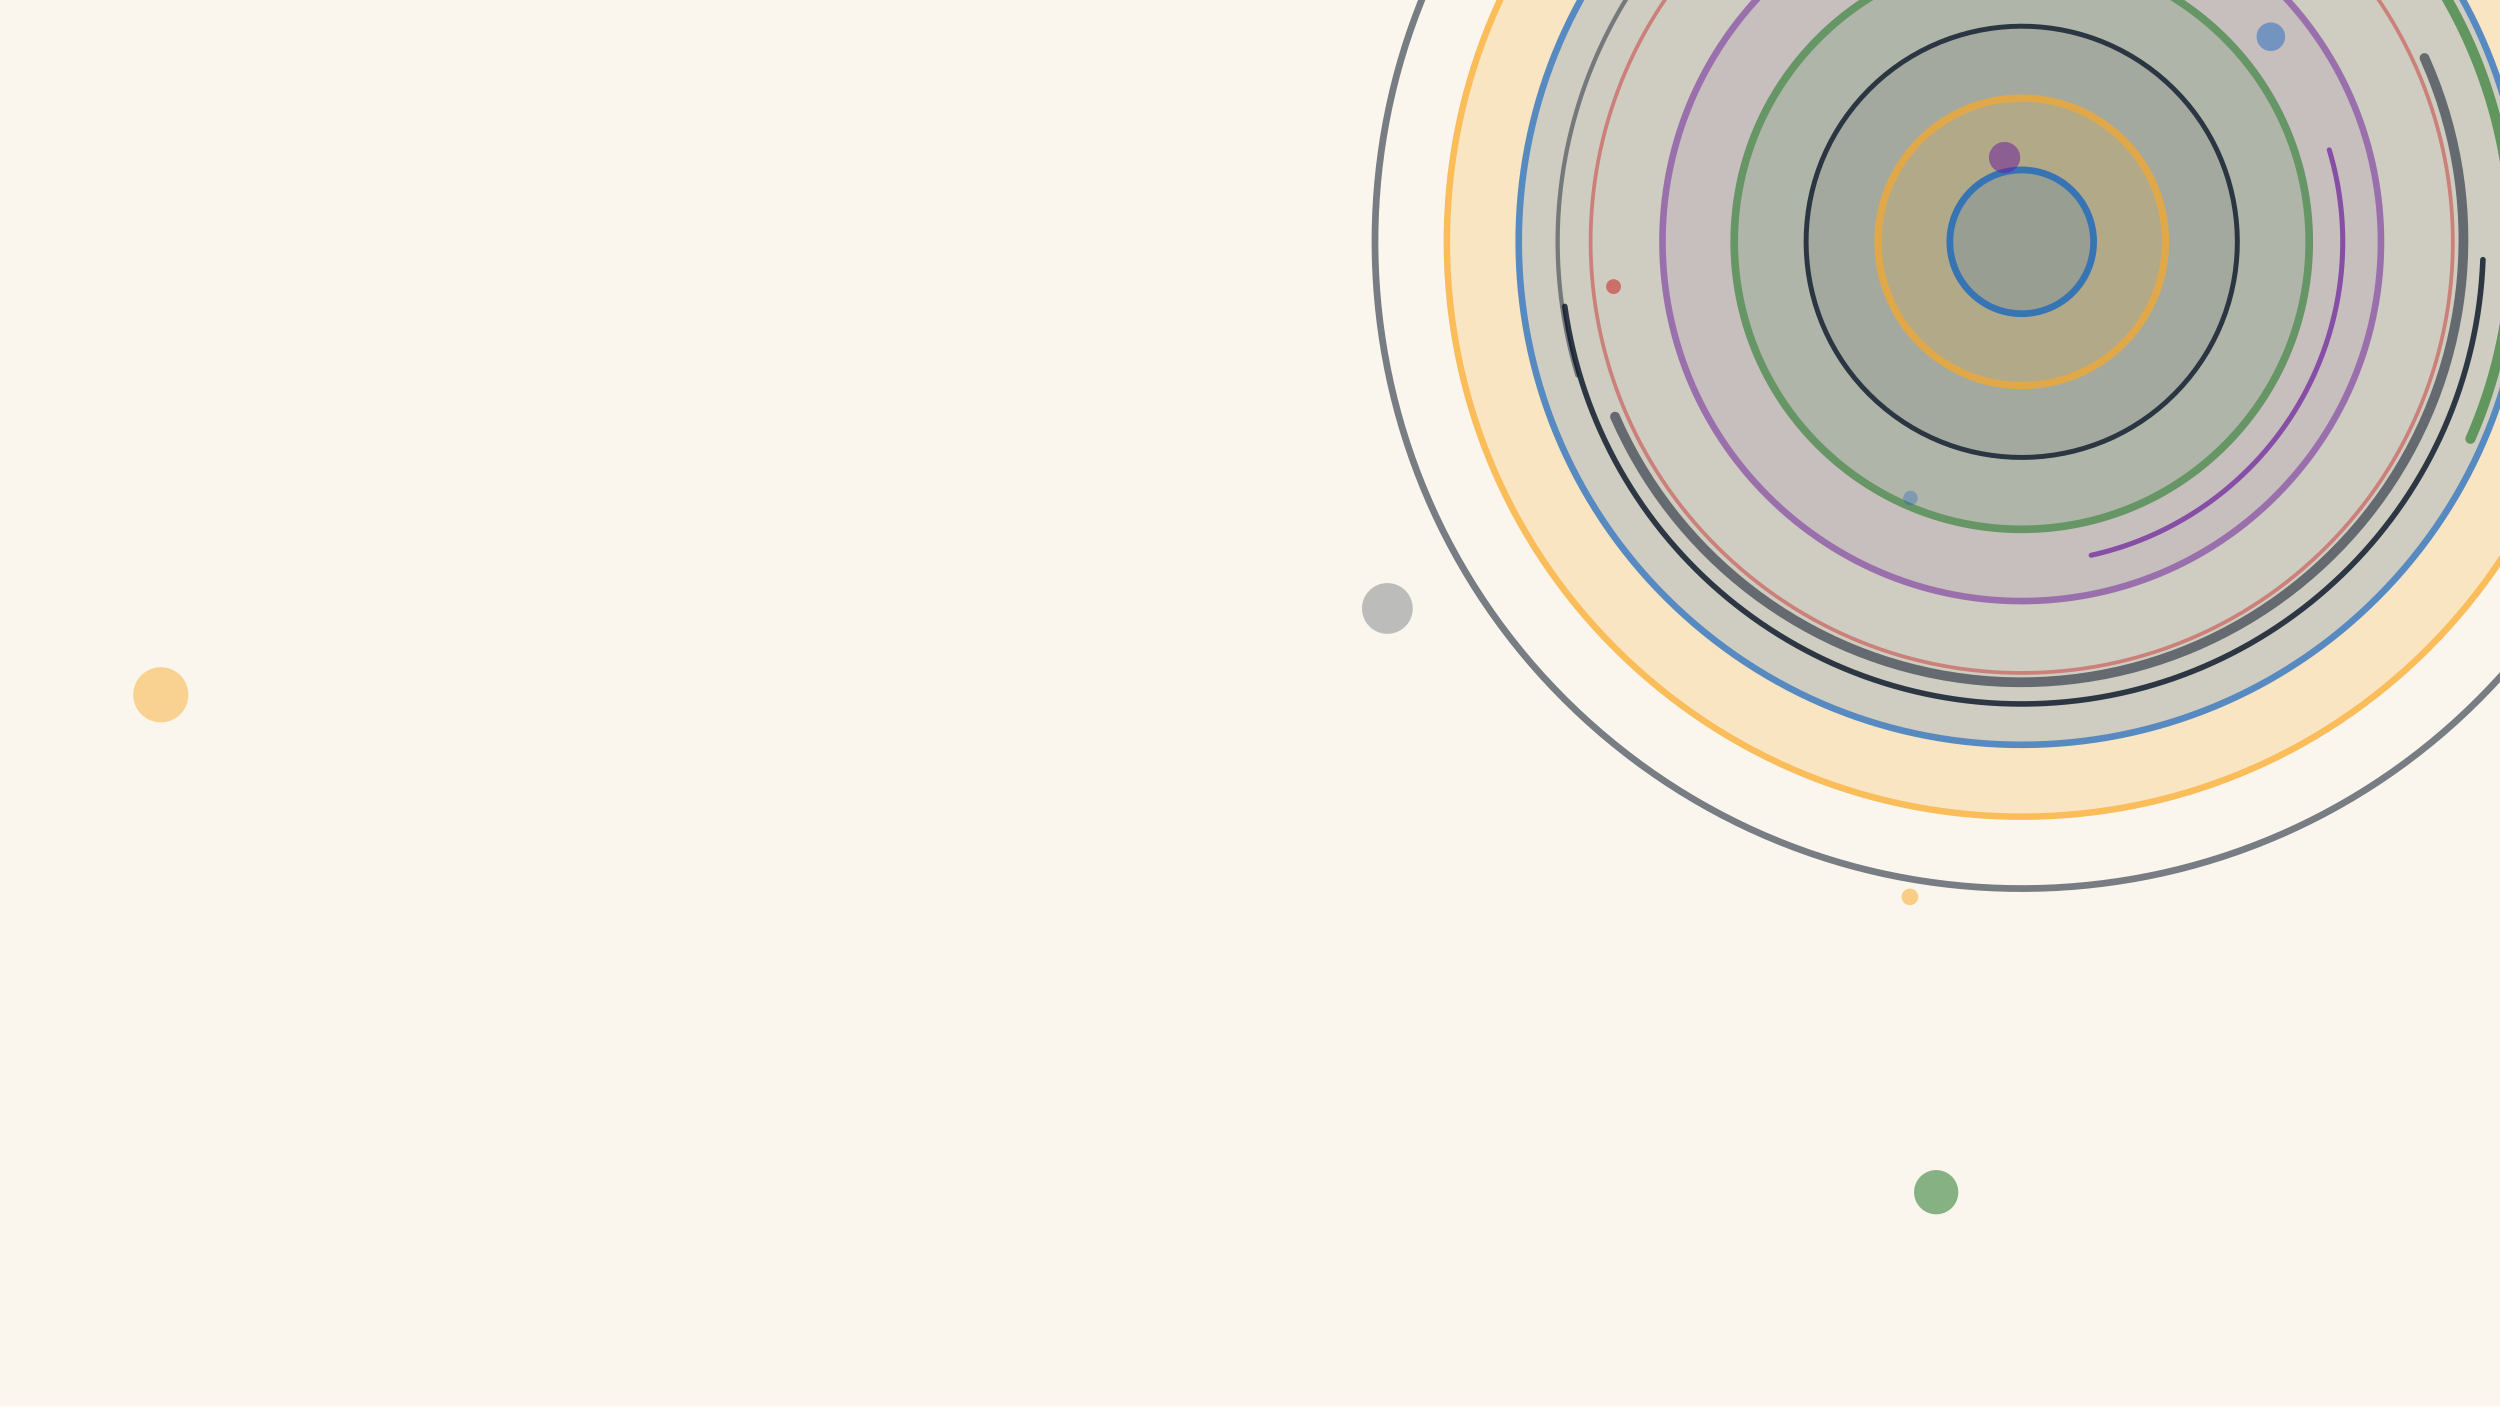
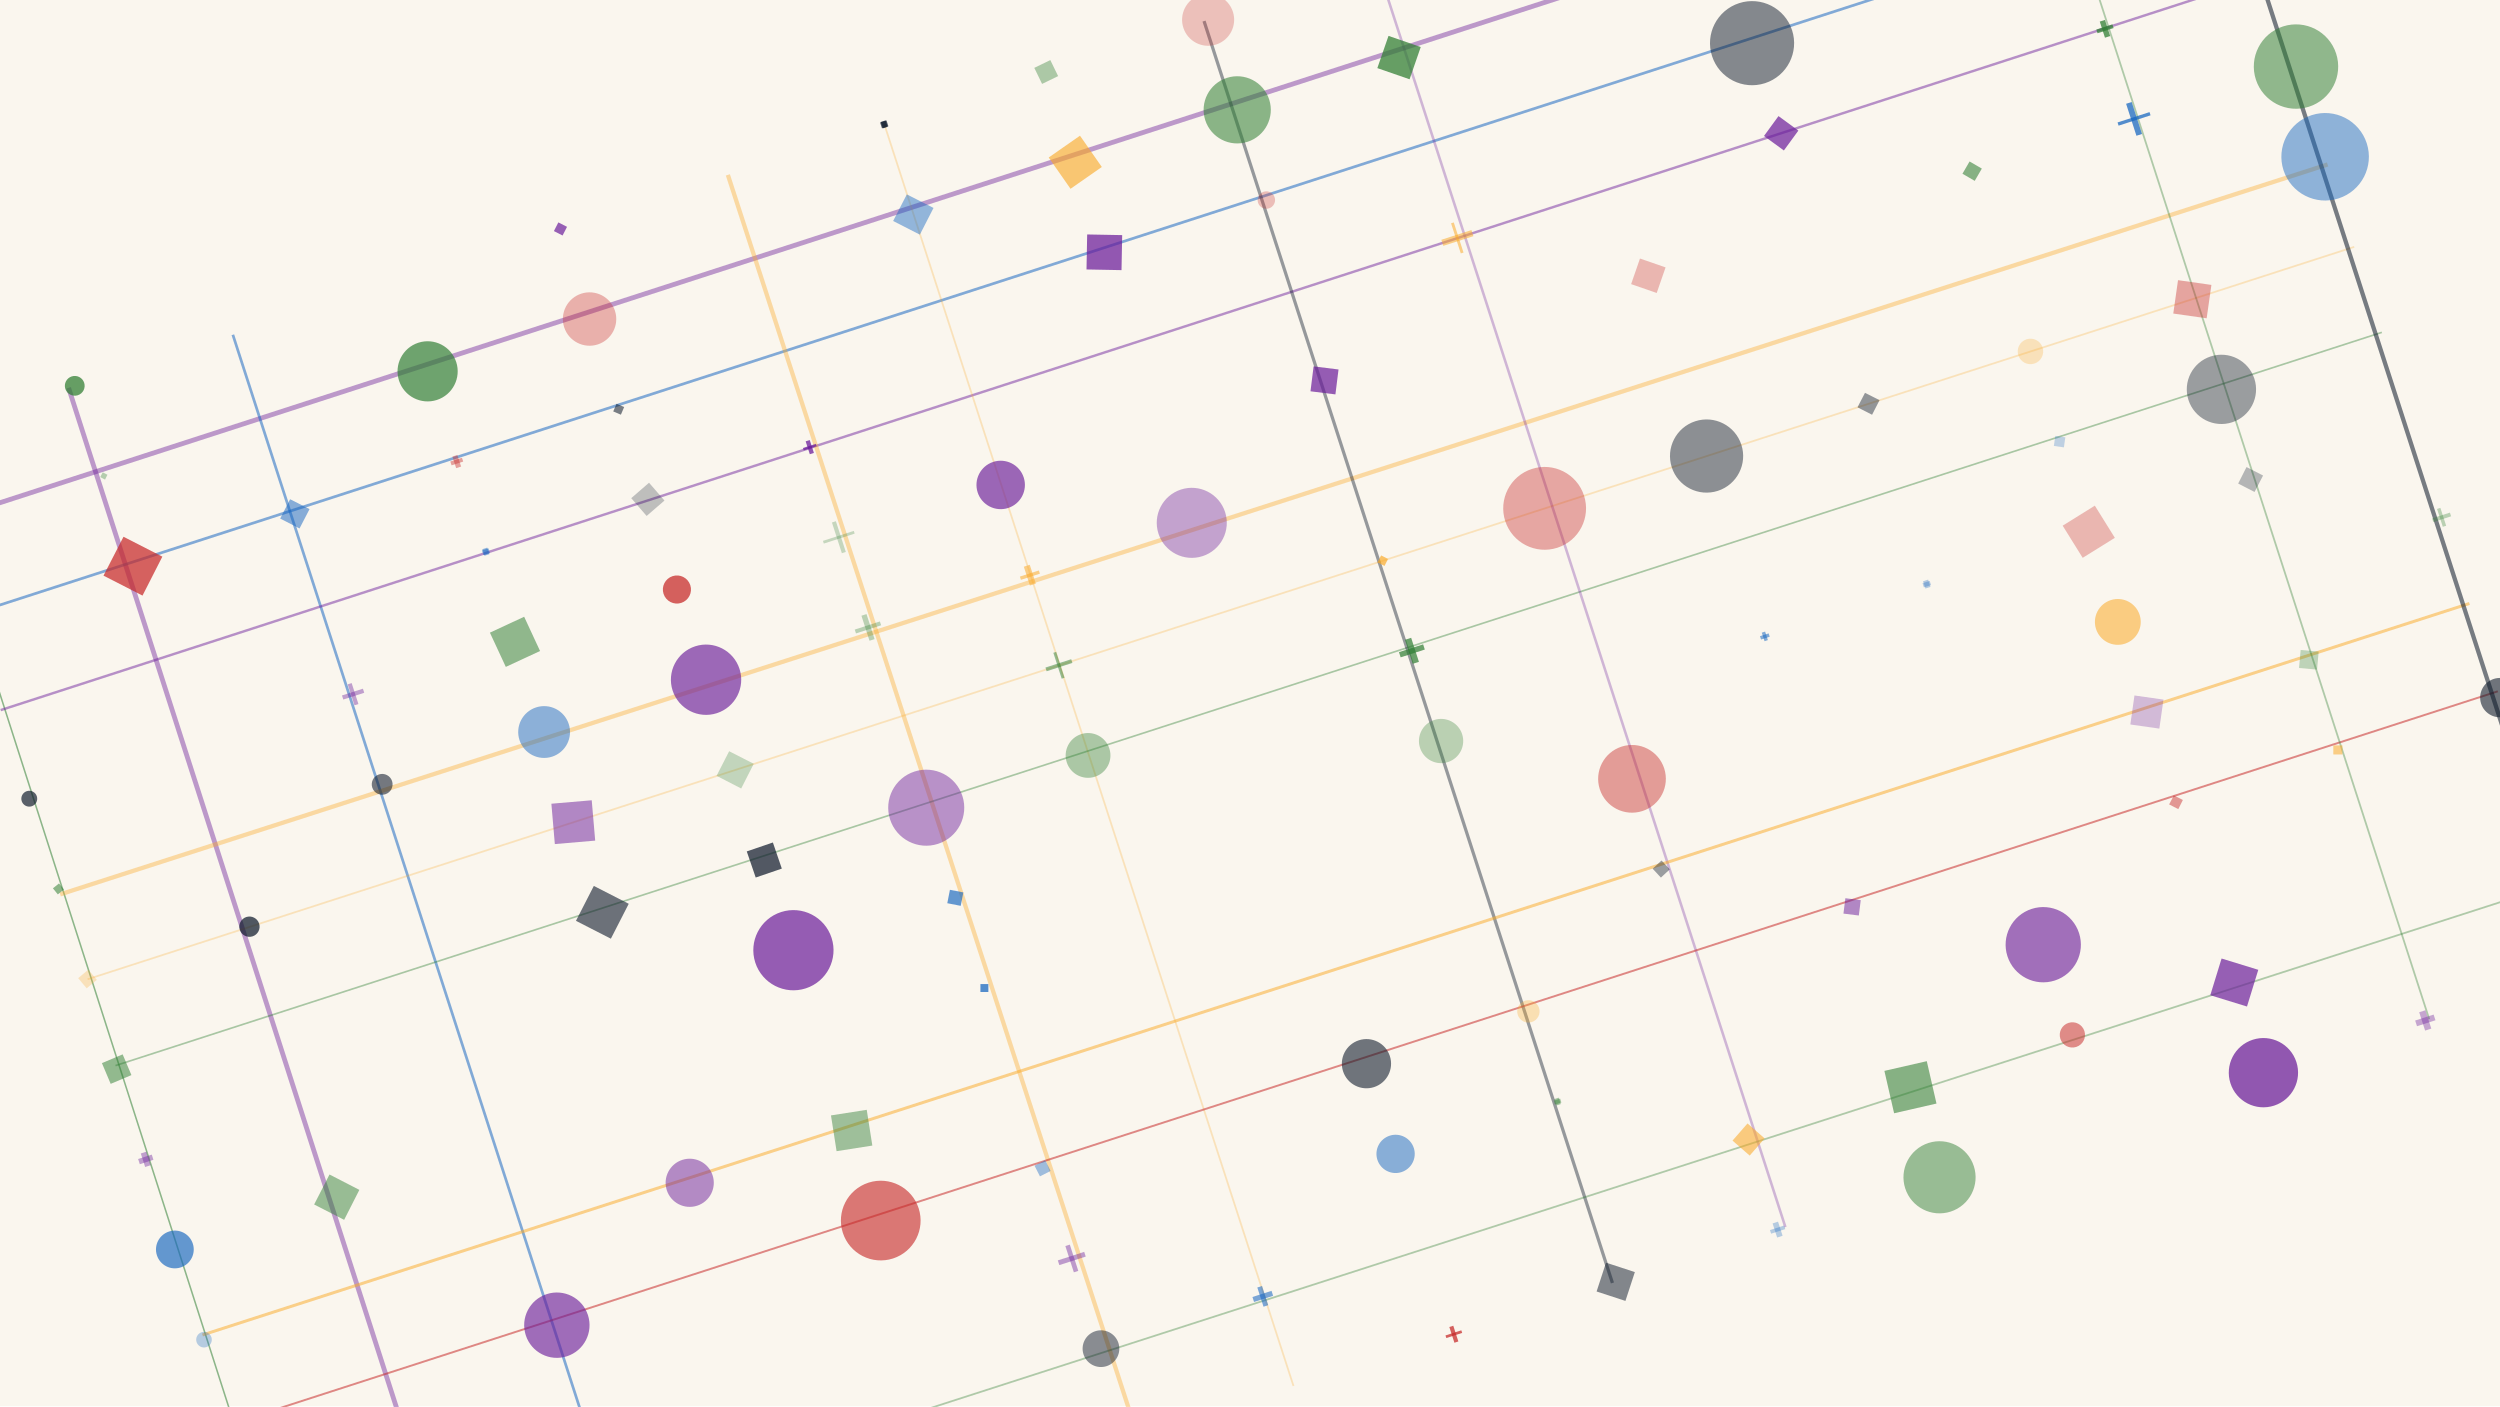
<svg xmlns="http://www.w3.org/2000/svg" viewBox="0 0 1920 1080" width="1920" height="1080">
  <rect width="1920" height="1080" fill="#FAF6EE" />
-   <g transform="rotate(222 1553 186)">
-     <circle cx="1553.416" cy="185.998" r="496.7" fill="none" fill-opacity="0.00" stroke="#0A1628" stroke-width="5.2" opacity="0.54" />
-     <circle cx="1553.416" cy="185.998" r="441.5" fill="#F9A825" fill-opacity="0.29" stroke="#F9A825" stroke-width="5.0" opacity="0.74" />
-     <circle cx="1553.416" cy="185.998" r="386.3" fill="#1565C0" fill-opacity="0.26" stroke="#1565C0" stroke-width="5.1" opacity="0.71" />
-     <circle cx="1553.416" cy="185.998" r="331.1" fill="none" fill-opacity="0.00" stroke="#C62828" stroke-width="2.9" opacity="0.46" />
-     <circle cx="1553.416" cy="185.998" r="275.9" fill="#6A1B9A" fill-opacity="0.15" stroke="#6A1B9A" stroke-width="5.1" opacity="0.52" />
-     <circle cx="1553.416" cy="185.998" r="220.8" fill="#2E7D32" fill-opacity="0.24" stroke="#2E7D32" stroke-width="5.9" opacity="0.63" />
-     <circle cx="1553.416" cy="185.998" r="165.6" fill="#0A1628" fill-opacity="0.10" stroke="#0A1628" stroke-width="3.8" opacity="0.80" />
-     <circle cx="1553.416" cy="185.998" r="110.4" fill="#F9A825" fill-opacity="0.25" stroke="#F9A825" stroke-width="5.6" opacity="0.71" />
-     <circle cx="1553.416" cy="185.998" r="55.2" fill="#1565C0" fill-opacity="0.21" stroke="#1565C0" stroke-width="5.2" opacity="0.78" />
-     <path d="M 1738.4 -118.6 A 356.4 356.4 0 0 1 1889.2 305.5" fill="none" stroke="#0A1628" stroke-width="3.3" opacity="0.46" stroke-linecap="round" />
-     <path d="M 1929.5 171.8 A 376.4 376.4 0 0 1 1196.1 304.2" fill="none" stroke="#2E7D32" stroke-width="7.8" opacity="0.68" stroke-linecap="round" />
-     <path d="M 1281.0 412.8 A 354.4 354.4 0 0 1 1781.0 -85.7" fill="none" stroke="#0A1628" stroke-width="4.3" opacity="0.82" stroke-linecap="round" />
-     <path d="M 1418.0 497.9 A 340.0 340.0 0 1 1 1695.7 -122.8" fill="none" stroke="#0A1628" stroke-width="7.5" opacity="0.54" stroke-linecap="round" />
-     <path d="M 1425.1 396.5 A 246.5 246.5 0 0 1 1352.7 42.8" fill="none" stroke="#6A1B9A" stroke-width="3.9" opacity="0.69" stroke-linecap="round" />
+   <g transform="rotate(-17.9 960 540)">
+     <line x1="49.0" y1="30.691" x2="47.0" y2="1049.309" stroke="#2E7D32" stroke-width="1.2" opacity="0.54" />
+     <line x1="45.302" y1="98.5" x2="1874.698" y2="97.0" stroke="#6A1B9A" stroke-width="3.7" opacity="0.43" />
+     <line x1="171.0" y1="30.691" x2="169.7" y2="1049.309" stroke="#6A1B9A" stroke-width="3.7" opacity="0.43" />
+     <line x1="45.302" y1="173.2" x2="1874.698" y2="172.3" stroke="#1565C0" stroke-width="2.1" opacity="0.53" />
+     <line x1="303.6" y1="30.691" x2="303.8" y2="1049.309" stroke="#1565C0" stroke-width="2.1" opacity="0.53" />
+     <line x1="45.302" y1="250.2" x2="1874.698" y2="248.5" stroke="#6A1B9A" stroke-width="1.9" opacity="0.47" />
+     <line x1="45.302" y1="398.9" x2="1874.698" y2="400.7" stroke="#F9A825" stroke-width="3.3" opacity="0.38" />
+     <line x1="703.1" y1="30.691" x2="704.9" y2="1049.309" stroke="#F9A825" stroke-width="3.3" opacity="0.38" />
+     <line x1="45.302" y1="467.4" x2="1874.698" y2="467.2" stroke="#F9A825" stroke-width="1.4" opacity="0.26" />
+     <line x1="829.4" y1="30.691" x2="830.6" y2="1049.309" stroke="#F9A825" stroke-width="1.4" opacity="0.26" />
+     <line x1="45.302" y1="537.1" x2="1874.698" y2="536.2" stroke="#2E7D32" stroke-width="1.3" opacity="0.40" />
+     <line x1="1087.4" y1="30.691" x2="1088.0" y2="1049.309" stroke="#0A1628" stroke-width="2.5" opacity="0.42" />
+     <line x1="1227.1" y1="30.691" x2="1227.6" y2="1049.309" stroke="#6A1B9A" stroke-width="2.0" opacity="0.30" />
+     <line x1="45.302" y1="754.5" x2="1874.698" y2="755.0" stroke="#F9A825" stroke-width="2.3" opacity="0.51" />
+     <line x1="45.302" y1="826.2" x2="1874.698" y2="825.9" stroke="#C62828" stroke-width="1.5" opacity="0.54" />
+     <line x1="45.302" y1="979.4" x2="1874.698" y2="980.6" stroke="#2E7D32" stroke-width="1.4" opacity="0.37" />
+     <line x1="1746.9" y1="30.691" x2="1747.2" y2="1049.309" stroke="#2E7D32" stroke-width="1.4" opacity="0.37" />
+     <line x1="1869.6" y1="30.691" x2="1869.9" y2="1049.309" stroke="#0A1628" stroke-width="3.3" opacity="0.55" />
+     <circle cx="45.3" cy="321.7" r="6.1" fill="#0A1628" opacity="0.67" />
+     <rect x="42.3" y="391.5" width="6.0" height="6.0" fill="#2E7D32" opacity="0.54" transform="rotate(69 45.3 394.5)" />
+     <rect x="40.2" y="462.1" width="10.2" height="10.2" fill="#F9A825" opacity="0.26" transform="rotate(68 45.3 467.2)" />
+     <rect x="36.6" y="531.3" width="17.3" height="17.3" fill="#2E7D32" opacity="0.51" transform="rotate(85 45.3 540.0)" />
+     <line x1="39.8" y1="612.8" x2="50.8" y2="612.8" stroke="#6A1B9A" stroke-width="4.2" opacity="0.40" />
+     <line x1="45.3" y1="607.3" x2="45.3" y2="618.2" stroke="#6A1B9A" stroke-width="4.5" opacity="0.40" />
+     <circle cx="45.3" cy="685.5" r="14.5" fill="#1565C0" opacity="0.66" />
+     <circle cx="45.3" cy="758.3" r="6.0" fill="#1565C0" opacity="0.30" />
+     <polygon points="45.3,961.5 60.3,976.6 45.3,991.6 30.3,976.6" fill="#1565C0" opacity="0.51" />
+     <circle cx="176.0" cy="30.7" r="7.6" fill="#2E7D32" opacity="0.73" />
+     <polygon points="176.0,100.5 178.9,103.4 176.0,106.4 173.1,103.4" fill="#2E7D32" opacity="0.34" />
+     <polygon points="176.0,152.5 199.7,176.2 176.0,200.0 152.2,176.2" fill="#C62828" opacity="0.72" />
+     <circle cx="176.0" cy="467.2" r="7.8" fill="#0A1628" opacity="0.71" />
+     <polygon points="176.0,667.2 194.2,685.5 176.0,703.8 157.7,685.5" fill="#2E7D32" opacity="0.48" />
+     <circle cx="176.0" cy="1049.3" r="21.2" fill="#1565C0" opacity="0.67" />
+     <polygon points="306.6,164.4 318.5,176.2 306.6,188.0 294.8,176.2" fill="#1565C0" opacity="0.51" />
+     <line x1="298.2" y1="321.7" x2="315.1" y2="321.7" stroke="#6A1B9A" stroke-width="3.3" opacity="0.40" />
+     <line x1="306.6" y1="313.3" x2="306.6" y2="330.2" stroke="#6A1B9A" stroke-width="3.2" opacity="0.40" />
+     <circle cx="306.6" cy="394.5" r="8.0" fill="#0A1628" opacity="0.56" />
+     <circle cx="306.6" cy="831.0" r="25.1" fill="#6A1B9A" opacity="0.63" />
+     <rect x="293.1" y="963.0" width="27.1" height="27.1" fill="#1565C0" opacity="0.72" transform="rotate(33 306.6 976.6)" />
+     <polygon points="306.6,1040.2 315.8,1049.3 306.6,1058.5 297.5,1049.3" fill="#F9A825" opacity="0.43" />
+     <circle cx="437.3" cy="103.4" r="23.1" fill="#2E7D32" opacity="0.68" />
+     <line x1="432.6" y1="176.2" x2="442.0" y2="176.2" stroke="#C62828" stroke-width="3.1" opacity="0.42" />
+     <line x1="437.3" y1="171.5" x2="437.3" y2="180.9" stroke="#C62828" stroke-width="4.0" opacity="0.42" />
+     <line x1="434.7" y1="249.0" x2="440.0" y2="249.0" stroke="#1565C0" stroke-width="3.8" opacity="0.48" />
+     <line x1="437.3" y1="246.3" x2="437.3" y2="251.6" stroke="#1565C0" stroke-width="4.0" opacity="0.48" />
+     <rect x="422.8" y="307.2" width="29.0" height="29.0" fill="#2E7D32" opacity="0.52" transform="rotate(83 437.3 321.7)" />
+     <circle cx="437.3" cy="394.5" r="19.9" fill="#1565C0" opacity="0.48" />
+     <rect x="421.8" y="451.7" width="31.1" height="31.1" fill="#6A1B9A" opacity="0.51" transform="rotate(13 437.3 467.2)" />
+     <polygon points="437.3,518.7 458.6,540.0 437.3,561.3 416.0,540.0" fill="#0A1628" opacity="0.59" />
+     <circle cx="437.3" cy="758.3" r="18.5" fill="#6A1B9A" opacity="0.49" />
+     <rect x="435.2" y="974.5" width="4.2" height="4.2" fill="#F9A825" opacity="0.67" transform="rotate(26 437.3 976.6)" />
+     <polygon points="568.0,25.4 573.3,30.7 568.0,36.0 562.7,30.7" fill="#6A1B9A" opacity="0.69" />
+     <circle cx="568.0" cy="103.4" r="20.5" fill="#C62828" opacity="0.34" />
+     <rect x="564.8" y="173.0" width="6.4" height="6.4" fill="#0A1628" opacity="0.54" transform="rotate(41 568.0 176.2)" />
+     <rect x="558.9" y="239.9" width="18.1" height="18.1" fill="#0A1628" opacity="0.25" transform="rotate(67 568.0 249.0)" />
+     <circle cx="568.0" cy="321.7" r="10.8" fill="#C62828" opacity="0.73" />
+     <circle cx="568.0" cy="394.5" r="27.0" fill="#6A1B9A" opacity="0.65" />
+     <polygon points="568.0,452.2 583.0,467.2 568.0,482.3 553.0,467.2" fill="#2E7D32" opacity="0.27" />
+     <rect x="557.4" y="529.4" width="21.2" height="21.2" fill="#0A1628" opacity="0.70" transform="rotate(89 568.0 540.0)" />
+     <circle cx="568.0" cy="612.8" r="30.8" fill="#6A1B9A" opacity="0.70" />
+     <rect x="554.1" y="744.4" width="27.8" height="27.8" fill="#2E7D32" opacity="0.45" transform="rotate(9 568.0 758.3)" />
+     <circle cx="568.0" cy="831.0" r="30.6" fill="#C62828" opacity="0.62" />
+     <line x1="693.5" y1="249.0" x2="703.9" y2="249.0" stroke="#6A1B9A" stroke-width="2.0" opacity="0.74" />
+     <line x1="698.7" y1="243.8" x2="698.7" y2="254.2" stroke="#6A1B9A" stroke-width="3.3" opacity="0.74" />
+     <line x1="686.2" y1="321.7" x2="711.1" y2="321.7" stroke="#2E7D32" stroke-width="2.2" opacity="0.26" />
+     <line x1="698.7" y1="309.3" x2="698.7" y2="334.1" stroke="#2E7D32" stroke-width="3.2" opacity="0.26" />
+     <line x1="688.5" y1="394.5" x2="708.8" y2="394.5" stroke="#2E7D32" stroke-width="3.1" opacity="0.32" />
+     <line x1="698.7" y1="384.4" x2="698.7" y2="404.6" stroke="#2E7D32" stroke-width="4.1" opacity="0.32" />
+     <circle cx="698.7" cy="540.0" r="29.2" fill="#6A1B9A" opacity="0.46" />
+     <rect x="693.4" y="607.5" width="10.5" height="10.5" fill="#1565C0" opacity="0.66" transform="rotate(29 698.7 612.8)" />
+     <rect x="695.6" y="682.5" width="6.1" height="6.1" fill="#1565C0" opacity="0.73" transform="rotate(18 698.7 685.5)" />
+     <rect x="694.1" y="826.5" width="9.2" height="9.2" fill="#1565C0" opacity="0.40" transform="rotate(81 698.7 831.0)" />
+     <line x1="688.0" y1="903.8" x2="709.3" y2="903.8" stroke="#6A1B9A" stroke-width="3.8" opacity="0.42" />
+     <line x1="698.7" y1="893.2" x2="698.7" y2="914.4" stroke="#6A1B9A" stroke-width="3.6" opacity="0.42" />
+     <circle cx="698.7" cy="976.6" r="14.1" fill="#0A1628" opacity="0.47" />
+     <rect x="690.7" y="1041.4" width="15.9" height="15.9" fill="#0A1628" opacity="0.31" transform="rotate(25 698.7 1049.3)" />
+     <line x1="826.7" y1="30.7" x2="831.9" y2="30.7" stroke="#0A1628" stroke-width="4.7" opacity="0.68" />
+     <line x1="829.3" y1="28.1" x2="829.3" y2="33.3" stroke="#0A1628" stroke-width="3.9" opacity="0.68" />
+     <polygon points="829.3,87.2 845.6,103.4 829.3,119.7 813.0,103.4" fill="#1565C0" opacity="0.45" />
+     <circle cx="829.3" cy="321.7" r="18.6" fill="#6A1B9A" opacity="0.66" />
+     <line x1="821.7" y1="394.5" x2="837.0" y2="394.5" stroke="#F9A825" stroke-width="2.6" opacity="0.53" />
+     <line x1="829.3" y1="386.9" x2="829.3" y2="402.1" stroke="#F9A825" stroke-width="4.8" opacity="0.53" />
+     <line x1="818.9" y1="467.2" x2="839.7" y2="467.2" stroke="#2E7D32" stroke-width="3.0" opacity="0.50" />
+     <line x1="829.3" y1="456.8" x2="829.3" y2="477.7" stroke="#2E7D32" stroke-width="2.3" opacity="0.50" />
+     <circle cx="829.3" cy="540.0" r="17.2" fill="#2E7D32" opacity="0.39" />
+     <line x1="821.6" y1="976.6" x2="837.0" y2="976.6" stroke="#1565C0" stroke-width="4.0" opacity="0.56" />
+     <line x1="829.3" y1="968.8" x2="829.3" y2="984.3" stroke="#1565C0" stroke-width="3.8" opacity="0.56" />
+     <rect x="953.1" y="23.8" width="13.7" height="13.7" fill="#2E7D32" opacity="0.38" transform="rotate(82 960.0 30.7)" />
+     <rect x="945.4" y="88.8" width="29.3" height="29.3" fill="#F9A825" opacity="0.62" transform="rotate(73 960.0 103.4)" />
+     <rect x="946.5" y="162.7" width="26.9" height="26.9" fill="#6A1B9A" opacity="0.72" transform="rotate(19 960.0 176.2)" />
+     <circle cx="960.0" cy="394.5" r="26.9" fill="#6A1B9A" opacity="0.38" />
+     <circle cx="960.0" cy="831.0" r="18.9" fill="#0A1628" opacity="0.58" />
+     <circle cx="960.0" cy="903.8" r="14.7" fill="#1565C0" opacity="0.50" />
+     <line x1="953.6" y1="1049.3" x2="966.4" y2="1049.3" stroke="#C62828" stroke-width="2.1" opacity="0.73" />
+     <line x1="960.0" y1="1043.0" x2="960.0" y2="1055.7" stroke="#C62828" stroke-width="3.2" opacity="0.73" />
+     <circle cx="1090.7" cy="30.7" r="20.0" fill="#C62828" opacity="0.26" />
+     <circle cx="1090.7" cy="103.4" r="25.8" fill="#2E7D32" opacity="0.55" />
+     <circle cx="1090.7" cy="176.2" r="6.7" fill="#C62828" opacity="0.28" />
+     <rect x="1081.0" y="312.1" width="19.3" height="19.3" fill="#6A1B9A" opacity="0.70" transform="rotate(25 1090.7 321.7)" />
+     <polygon points="1090.7,463.0 1094.9,467.2 1090.7,471.5 1086.4,467.2" fill="#F9A825" opacity="0.67" />
+     <line x1="1080.9" y1="540.0" x2="1100.4" y2="540.0" stroke="#2E7D32" stroke-width="4.2" opacity="0.70" />
+     <line x1="1090.7" y1="530.3" x2="1090.7" y2="549.7" stroke="#2E7D32" stroke-width="5.0" opacity="0.70" />
+     <circle cx="1090.7" cy="612.8" r="17.0" fill="#2E7D32" opacity="0.32" />
+     <circle cx="1090.7" cy="831.0" r="8.6" fill="#F9A825" opacity="0.30" />
+     <line x1="1088.1" y1="903.8" x2="1093.3" y2="903.8" stroke="#2E7D32" stroke-width="3.2" opacity="0.43" />
+     <line x1="1090.7" y1="901.2" x2="1090.7" y2="906.4" stroke="#2E7D32" stroke-width="3.6" opacity="0.43" />
+     <rect x="1079.0" y="1037.6" width="23.3" height="23.3" fill="#0A1628" opacity="0.50" transform="rotate(36 1090.7 1049.3)" />
+     <rect x="1207.9" y="17.2" width="26.9" height="26.9" fill="#C62828" opacity="0.28" transform="rotate(9 1221.3 30.7)" />
+     <rect x="1208.2" y="90.3" width="26.2" height="26.2" fill="#2E7D32" opacity="0.73" transform="rotate(37 1221.3 103.4)" />
+     <line x1="1209.2" y1="249.0" x2="1233.5" y2="249.0" stroke="#F9A825" stroke-width="4.9" opacity="0.53" />
+     <line x1="1221.3" y1="236.8" x2="1221.3" y2="261.1" stroke="#F9A825" stroke-width="2.2" opacity="0.53" />
+     <circle cx="1221.3" cy="467.2" r="31.8" fill="#C62828" opacity="0.39" />
+     <circle cx="1221.3" cy="685.5" r="26.0" fill="#C62828" opacity="0.44" />
+     <rect x="1216.7" y="753.6" width="9.3" height="9.3" fill="#0A1628" opacity="0.40" transform="rotate(65 1221.3 758.3)" />
+     <rect x="1212.6" y="967.8" width="17.5" height="17.5" fill="#F9A825" opacity="0.56" transform="rotate(59 1221.3 976.6)" />
+     <line x1="1215.6" y1="1049.3" x2="1227.0" y2="1049.3" stroke="#1565C0" stroke-width="2.9" opacity="0.30" />
+     <line x1="1221.3" y1="1043.6" x2="1221.3" y2="1055.0" stroke="#1565C0" stroke-width="4.4" opacity="0.30" />
+     <rect x="1341.6" y="311.3" width="20.8" height="20.8" fill="#C62828" opacity="0.31" transform="rotate(37 1352.0 321.7)" />
+     <circle cx="1352.0" cy="467.2" r="28.1" fill="#0A1628" opacity="0.46" />
+     <line x1="1348.5" y1="612.8" x2="1355.5" y2="612.8" stroke="#1565C0" stroke-width="2.7" opacity="0.52" />
+     <line x1="1352.0" y1="609.3" x2="1352.0" y2="616.2" stroke="#1565C0" stroke-width="2.7" opacity="0.52" />
+     <rect x="1346.0" y="825.1" width="11.9" height="11.9" fill="#6A1B9A" opacity="0.51" transform="rotate(25 1352.0 831.0)" />
+     <rect x="1335.3" y="959.9" width="33.4" height="33.4" fill="#2E7D32" opacity="0.57" transform="rotate(5 1352.0 976.6)" />
+     <circle cx="1352.0" cy="1049.3" r="27.7" fill="#2E7D32" opacity="0.48" />
+     <line x1="1475.9" y1="103.4" x2="1489.5" y2="103.4" stroke="#C62828" stroke-width="4.9" opacity="0.37" />
+     <line x1="1482.7" y1="96.7" x2="1482.7" y2="110.2" stroke="#C62828" stroke-width="3.1" opacity="0.37" />
+     <circle cx="1482.7" cy="176.2" r="32.3" fill="#0A1628" opacity="0.49" />
+     <rect x="1473.2" y="239.5" width="18.9" height="18.9" fill="#6A1B9A" opacity="0.70" transform="rotate(54 1482.7 249.0)" />
+     <polygon points="1482.7,458.4 1491.6,467.2 1482.7,476.1 1473.8,467.2" fill="#0A1628" opacity="0.43" />
+     <line x1="1479.8" y1="612.8" x2="1485.6" y2="612.8" stroke="#1565C0" stroke-width="3.4" opacity="0.31" />
+     <line x1="1482.7" y1="609.8" x2="1482.7" y2="615.7" stroke="#1565C0" stroke-width="4.1" opacity="0.31" />
+     <circle cx="1482.7" cy="903.8" r="28.9" fill="#6A1B9A" opacity="0.62" />
+     <circle cx="1482.7" cy="976.6" r="9.7" fill="#C62828" opacity="0.52" />
+     <circle cx="1613.4" cy="30.7" r="13.1" fill="#C62828" opacity="0.71" />
+     <circle cx="1613.4" cy="103.4" r="17.7" fill="#6A1B9A" opacity="0.47" />
+     <rect x="1607.9" y="316.3" width="10.9" height="10.9" fill="#2E7D32" opacity="0.57" transform="rotate(48 1613.4 321.7)" />
+     <circle cx="1613.4" cy="467.2" r="9.8" fill="#F9A825" opacity="0.26" />
+     <rect x="1609.5" y="536.1" width="7.8" height="7.8" fill="#1565C0" opacity="0.26" transform="rotate(26 1613.4 540.0)" />
+     <rect x="1598.8" y="598.2" width="29.1" height="29.1" fill="#C62828" opacity="0.31" transform="rotate(76 1613.4 612.8)" />
+     <circle cx="1613.4" cy="685.5" r="17.6" fill="#F9A825" opacity="0.54" />
+     <rect x="1602.1" y="747.0" width="22.5" height="22.5" fill="#6A1B9A" opacity="0.28" transform="rotate(26 1613.4 758.3)" />
+     <polygon points="1613.4,825.5 1618.9,831.0 1613.4,836.6 1607.8,831.0" fill="#C62828" opacity="0.46" />
+     <rect x="1598.6" y="961.8" width="29.5" height="29.5" fill="#6A1B9A" opacity="0.69" transform="rotate(35 1613.4 976.6)" />
+     <circle cx="1613.4" cy="1049.3" r="26.6" fill="#6A1B9A" opacity="0.73" />
+     <circle cx="1744.0" cy="30.7" r="18.2" fill="#2E7D32" opacity="0.33" />
+     <line x1="1740.4" y1="176.2" x2="1747.7" y2="176.2" stroke="#F9A825" stroke-width="2.7" opacity="0.63" />
+     <line x1="1744.0" y1="172.5" x2="1744.0" y2="179.9" stroke="#F9A825" stroke-width="2.5" opacity="0.63" />
+     <line x1="1737.5" y1="249.0" x2="1750.5" y2="249.0" stroke="#2E7D32" stroke-width="3.0" opacity="0.74" />
+     <line x1="1744.0" y1="242.5" x2="1744.0" y2="255.5" stroke="#2E7D32" stroke-width="4.2" opacity="0.74" />
+     <line x1="1731.1" y1="321.7" x2="1756.9" y2="321.7" stroke="#1565C0" stroke-width="2.6" opacity="0.73" />
+     <line x1="1744.0" y1="308.8" x2="1744.0" y2="334.6" stroke="#1565C0" stroke-width="4.5" opacity="0.73" />
+     <rect x="1731.1" y="454.3" width="25.9" height="25.9" fill="#C62828" opacity="0.40" transform="rotate(26 1744.0 467.2)" />
+     <circle cx="1744.0" cy="540.0" r="26.6" fill="#0A1628" opacity="0.40" />
+     <polygon points="1744.0,602.7 1754.1,612.8 1744.0,622.8 1734.0,612.8" fill="#0A1628" opacity="0.29" />
+     <rect x="1737.1" y="751.3" width="13.9" height="13.9" fill="#2E7D32" opacity="0.29" transform="rotate(23 1744.0 758.3)" />
+     <rect x="1740.5" y="827.5" width="7.0" height="7.0" fill="#F9A825" opacity="0.53" transform="rotate(18 1744.0 831.0)" />
+     <line x1="1736.6" y1="1049.3" x2="1751.5" y2="1049.3" stroke="#6A1B9A" stroke-width="4.6" opacity="0.37" />
+     <line x1="1744.0" y1="1041.9" x2="1744.0" y2="1056.7" stroke="#6A1B9A" stroke-width="5.0" opacity="0.37" />
+     <circle cx="1874.7" cy="30.7" r="12.2" fill="#C62828" opacity="0.31" />
+     <circle cx="1874.7" cy="176.2" r="28.2" fill="#1565C0" opacity="0.36" />
+     <circle cx="1874.7" cy="249.0" r="14.8" fill="#F9A825" opacity="0.41" />
+     <circle cx="1874.7" cy="321.7" r="32.4" fill="#2E7D32" opacity="0.52" />
+     <circle cx="1874.7" cy="394.5" r="33.6" fill="#1565C0" opacity="0.47" />
+     <line x1="1867.5" y1="685.5" x2="1881.9" y2="685.5" stroke="#2E7D32" stroke-width="3.0" opacity="0.32" />
+     <line x1="1874.7" y1="678.3" x2="1874.7" y2="692.7" stroke="#2E7D32" stroke-width="2.7" opacity="0.32" />
+     <circle cx="1874.7" cy="831.0" r="15.1" fill="#0A1628" opacity="0.58" />
+     <line x1="1863.6" y1="903.8" x2="1885.8" y2="903.8" stroke="#1565C0" stroke-width="3.1" opacity="0.32" />
+     <line x1="1874.7" y1="892.7" x2="1874.7" y2="914.9" stroke="#1565C0" stroke-width="4.5" opacity="0.32" />
  </g>
-   <circle cx="1744.0" cy="28.2" r="11.0" fill="#1565C0" opacity="0.48" />
-   <circle cx="1239.2" cy="220.1" r="5.7" fill="#C62828" opacity="0.57" />
-   <circle cx="1466.8" cy="688.8" r="6.4" fill="#F9A825" opacity="0.53" />
-   <circle cx="1487.0" cy="915.6" r="17.0" fill="#2E7D32" opacity="0.57" />
-   <circle cx="1065.5" cy="467.3" r="19.5" fill="#0A1628" opacity="0.26" />
-   <circle cx="1467.2" cy="382.5" r="5.6" fill="#1565C0" opacity="0.33" />
-   <circle cx="123.5" cy="533.6" r="21.2" fill="#F9A825" opacity="0.46" />
-   <circle cx="1539.5" cy="121.0" r="12.0" fill="#6A1B9A" opacity="0.53" />
</svg>
